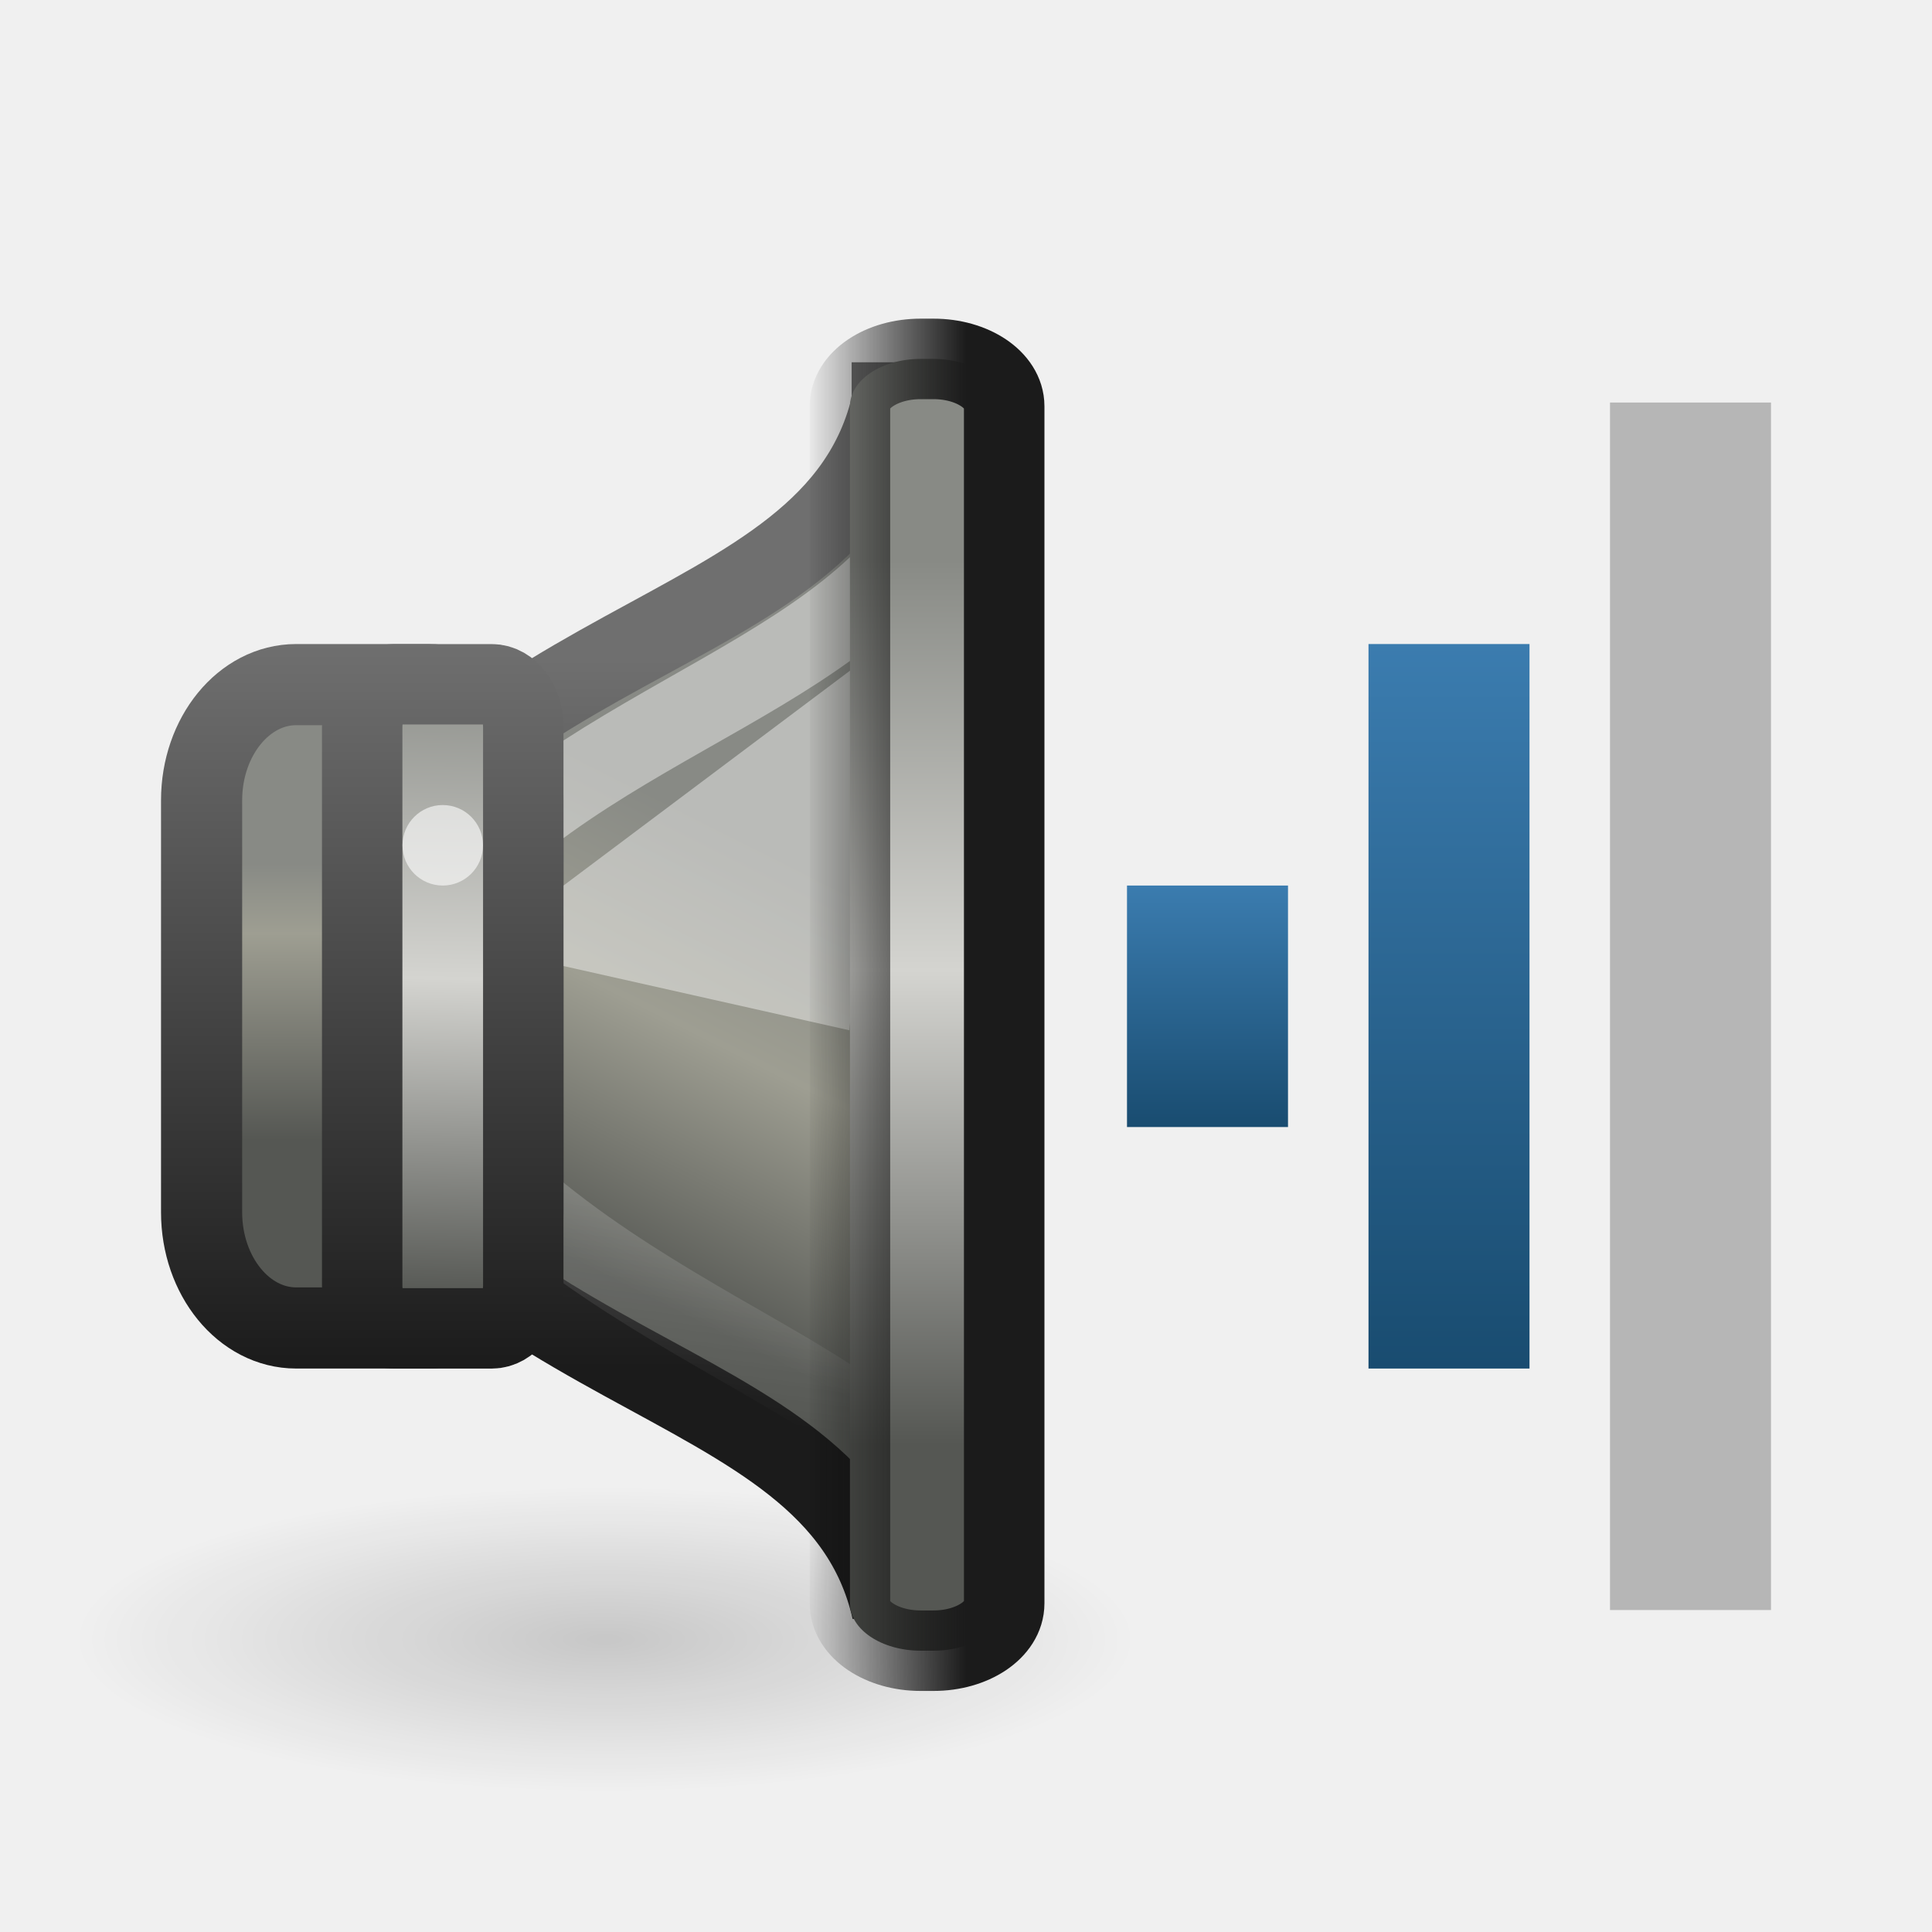
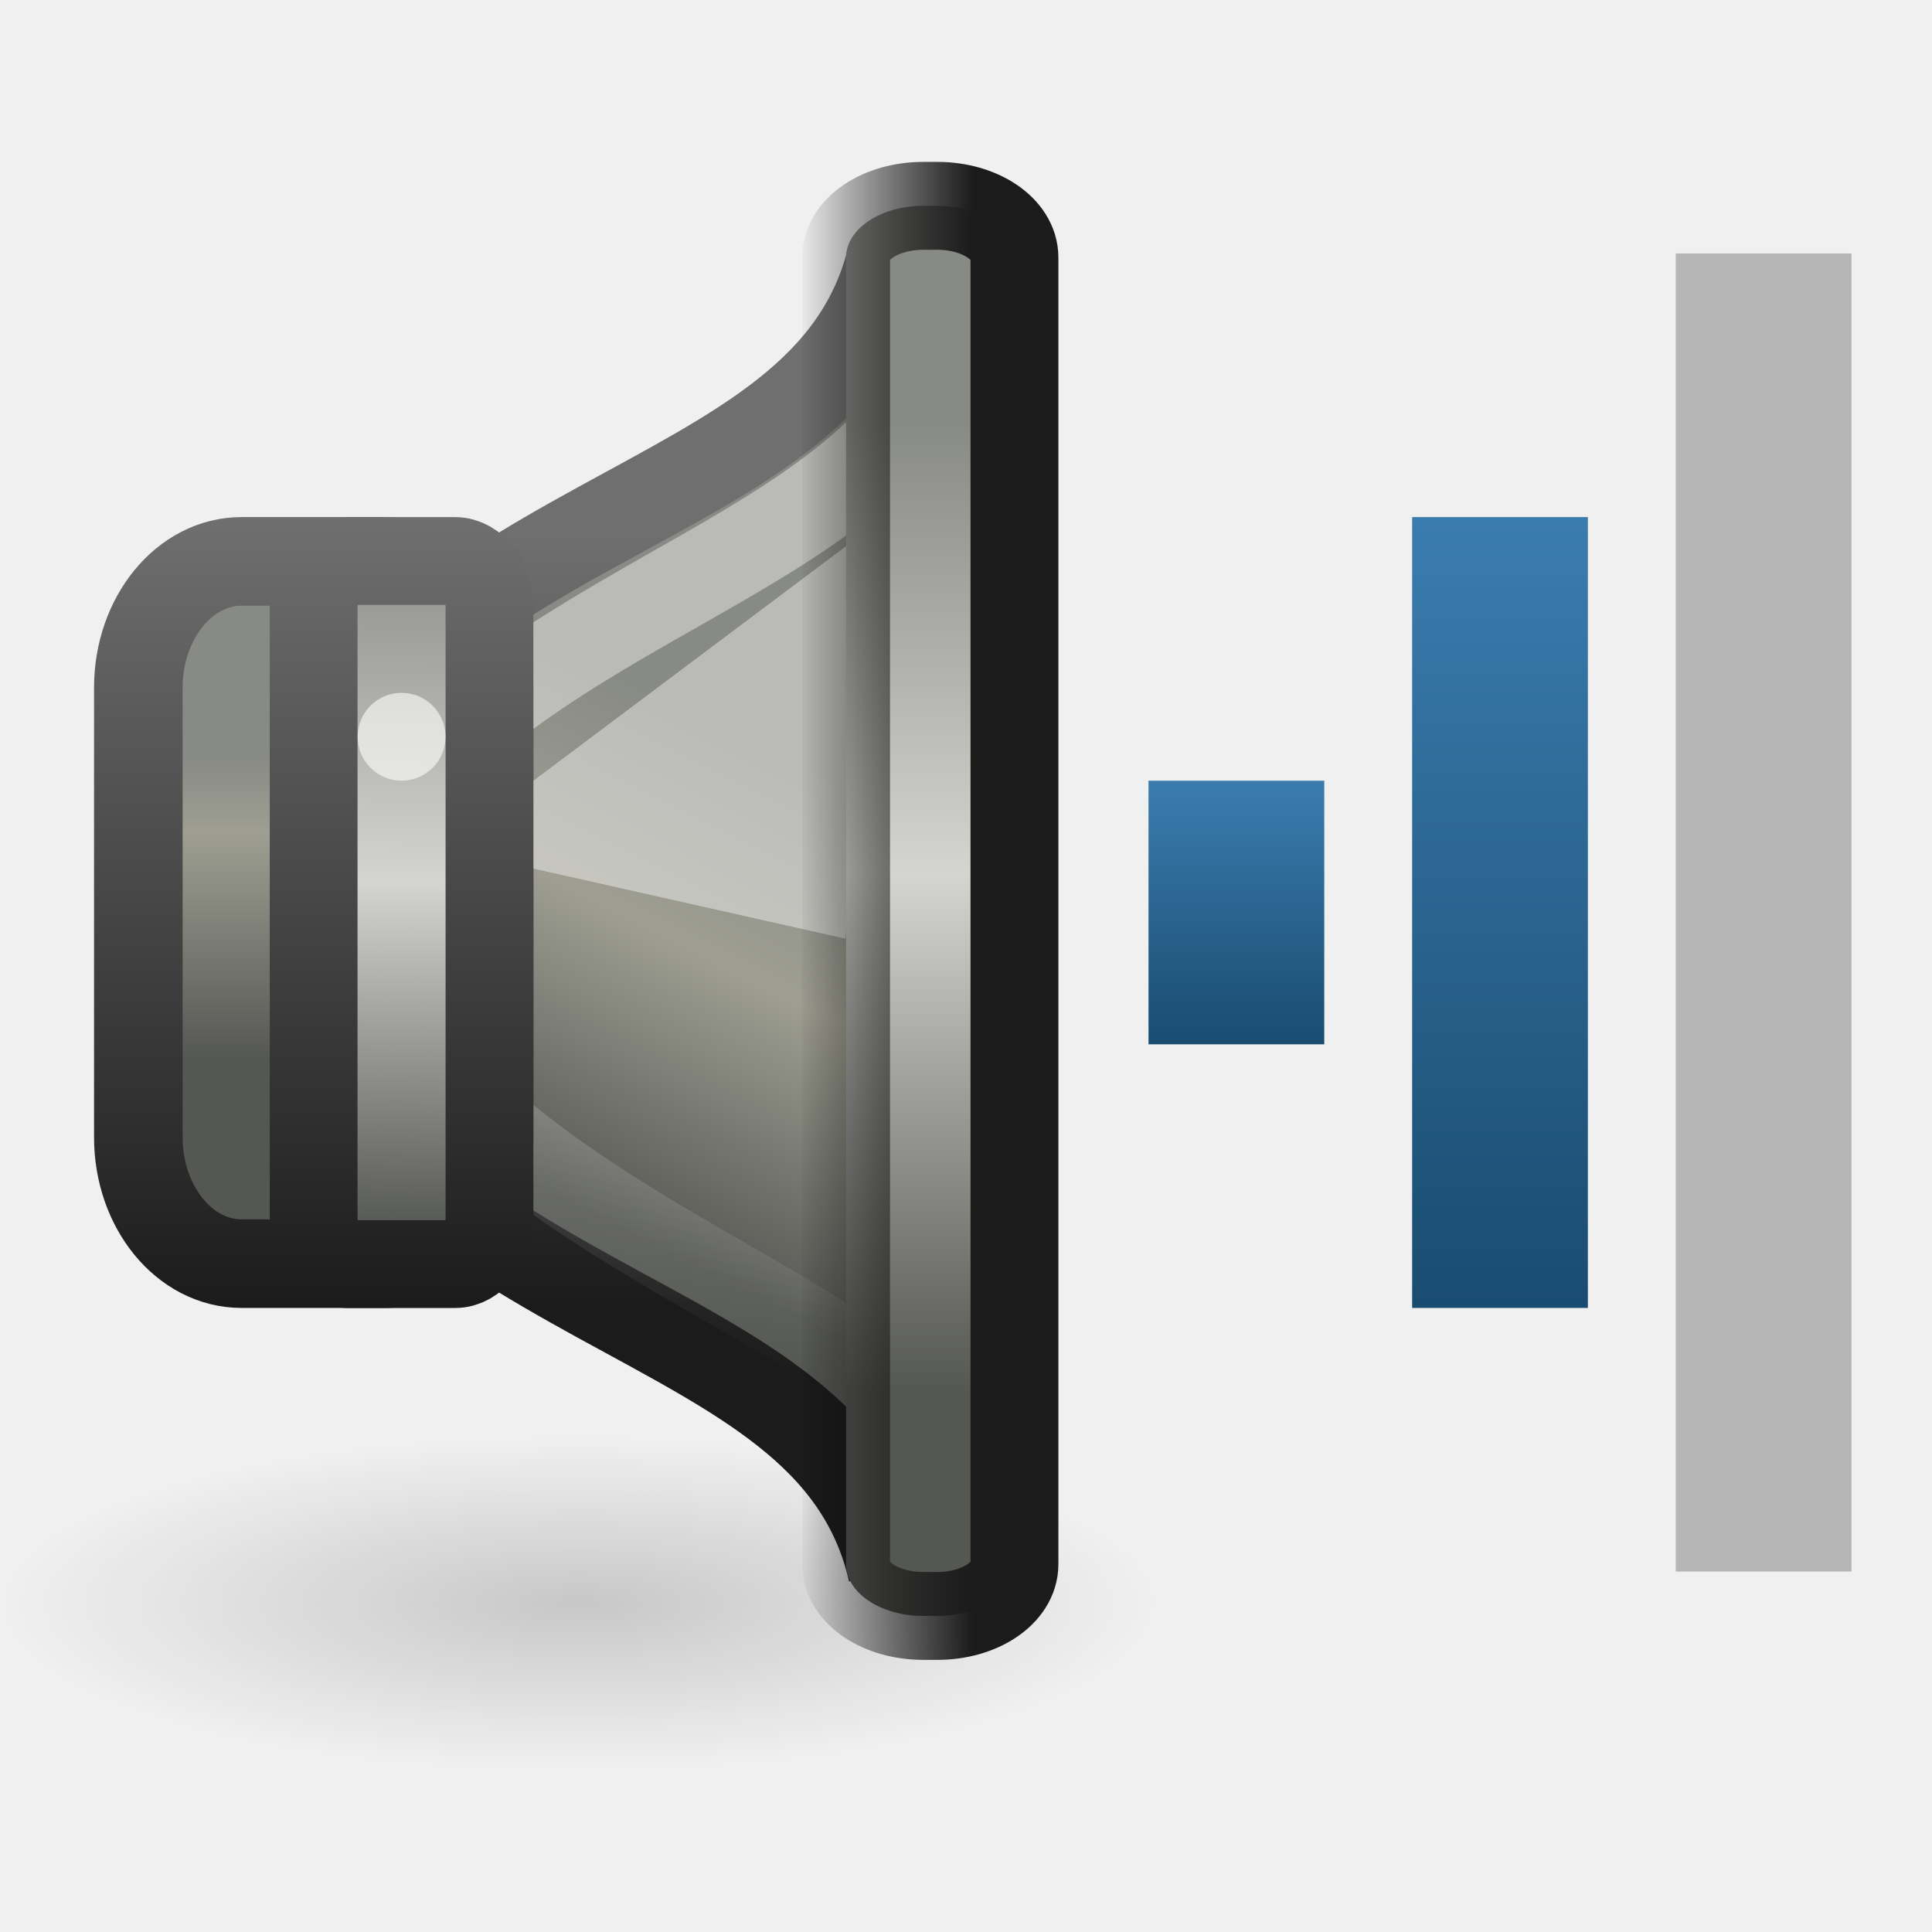
- <svg xmlns="http://www.w3.org/2000/svg" xmlns:xlink="http://www.w3.org/1999/xlink" version="1.0" width="24" height="24" id="svg2">
+ <svg xmlns="http://www.w3.org/2000/svg" xmlns:xlink="http://www.w3.org/1999/xlink" id="svg2" height="24" width="24" version="1.0">
  <defs id="defs4">
    <linearGradient id="linearGradient3759">
-       <stop id="stop3761" style="stop-color:#888a85;stop-opacity:1" offset="0" />
-       <stop id="stop3763" style="stop-color:#d4d4d0;stop-opacity:1" offset="0.464" />
-       <stop id="stop3765" style="stop-color:#555753;stop-opacity:1" offset="1" />
+       <stop offset="0" style="stop-color:#888a85;stop-opacity:1" id="stop3761" />
+       <stop offset="0.464" style="stop-color:#d4d4d0;stop-opacity:1" id="stop3763" />
+       <stop offset="1" style="stop-color:#555753;stop-opacity:1" id="stop3765" />
    </linearGradient>
    <linearGradient id="linearGradient2864">
-       <stop id="stop2866" style="stop-color:#888a85;stop-opacity:1" offset="0" />
-       <stop id="stop2868" style="stop-color:#9e9e92;stop-opacity:1" offset="0.43" />
-       <stop id="stop2870" style="stop-color:#555753;stop-opacity:1" offset="1" />
+       <stop offset="0" style="stop-color:#888a85;stop-opacity:1" id="stop2866" />
+       <stop offset="0.43" style="stop-color:#9e9e92;stop-opacity:1" id="stop2868" />
+       <stop offset="1" style="stop-color:#555753;stop-opacity:1" id="stop2870" />
    </linearGradient>
    <linearGradient id="linearGradient3637">
-       <stop id="stop3639" style="stop-color:#888a85;stop-opacity:1" offset="0" />
-       <stop id="stop3641" style="stop-color:#d4d4d0;stop-opacity:1" offset="0.509" />
-       <stop id="stop3643" style="stop-color:#555753;stop-opacity:1" offset="1" />
+       <stop offset="0" style="stop-color:#888a85;stop-opacity:1" id="stop3639" />
+       <stop offset="0.509" style="stop-color:#d4d4d0;stop-opacity:1" id="stop3641" />
+       <stop offset="1" style="stop-color:#555753;stop-opacity:1" id="stop3643" />
    </linearGradient>
-     <linearGradient x1="8" y1="7" x2="8" y2="10" id="linearGradient3598-8" xlink:href="#linearGradient3592-7" gradientUnits="userSpaceOnUse" gradientTransform="translate(6,3)" />
+     <linearGradient gradientTransform="translate(6,3)" gradientUnits="userSpaceOnUse" xlink:href="#linearGradient3592-7" id="linearGradient3598-8" y2="10" x2="8" y1="7" x1="8" />
    <linearGradient id="linearGradient3592-7">
-       <stop id="stop3594-1" style="stop-color:#3b7caf;stop-opacity:1" offset="0" />
-       <stop id="stop3596-7" style="stop-color:#194c70;stop-opacity:1" offset="1" />
+       <stop offset="0" style="stop-color:#3b7caf;stop-opacity:1" id="stop3594-1" />
+       <stop offset="1" style="stop-color:#194c70;stop-opacity:1" id="stop3596-7" />
    </linearGradient>
-     <radialGradient cx="7.955" cy="19.437" r="6.452" fx="7.955" fy="19.437" id="radialGradient5631" xlink:href="#linearGradient5625" gradientUnits="userSpaceOnUse" gradientTransform="matrix(1,0,0,0.2876712,0,13.84535)" />
+     <radialGradient gradientTransform="matrix(1,0,0,0.2876712,0,13.84535)" gradientUnits="userSpaceOnUse" xlink:href="#linearGradient5625" id="radialGradient5631" fy="19.437" fx="7.955" r="6.452" cy="19.437" cx="7.955" />
    <linearGradient id="linearGradient5625">
-       <stop id="stop5627" style="stop-color:#000000;stop-opacity:1" offset="0" />
-       <stop id="stop5629" style="stop-color:#000000;stop-opacity:0" offset="1" />
+       <stop offset="0" style="stop-color:#000000;stop-opacity:1" id="stop5627" />
+       <stop offset="1" style="stop-color:#000000;stop-opacity:0" id="stop5629" />
    </linearGradient>
-     <linearGradient x1="15.332" y1="19.608" x2="11.418" y2="28.91" id="linearGradient9150" xlink:href="#linearGradient2864" gradientUnits="userSpaceOnUse" gradientTransform="matrix(0.4802041,0,0,0.5749477,304.6977,175.0637)" />
+     <linearGradient gradientTransform="matrix(0.4802041,0,0,0.5749477,304.6977,175.0637)" gradientUnits="userSpaceOnUse" xlink:href="#linearGradient2864" id="linearGradient9150" y2="28.91" x2="11.418" y1="19.608" x1="15.332" />
    <linearGradient id="linearGradient3608-2">
-       <stop id="stop3610-7" style="stop-color:#1b1b1b;stop-opacity:1" offset="0" />
-       <stop id="stop3612-2" style="stop-color:#6f6f6f;stop-opacity:1" offset="1" />
+       <stop offset="0" style="stop-color:#1b1b1b;stop-opacity:1" id="stop3610-7" />
+       <stop offset="1" style="stop-color:#6f6f6f;stop-opacity:1" id="stop3612-2" />
    </linearGradient>
-     <linearGradient x1="3.889" y1="18.937" x2="3.889" y2="25.947" id="linearGradient9147" xlink:href="#linearGradient10872" gradientUnits="userSpaceOnUse" gradientTransform="matrix(0.4947742,0,0,0.4902913,305.3097,177.4418)" />
+     <linearGradient gradientTransform="matrix(0.4947742,0,0,0.4902913,305.3097,177.4418)" gradientUnits="userSpaceOnUse" xlink:href="#linearGradient10872" id="linearGradient9147" y2="25.947" x2="3.889" y1="18.937" x1="3.889" />
    <linearGradient id="linearGradient10872">
-       <stop id="stop10874" style="stop-color:#888a85;stop-opacity:1" offset="0" />
-       <stop id="stop10876" style="stop-color:#9e9e92;stop-opacity:1" offset="0.253" />
-       <stop id="stop10878" style="stop-color:#555753;stop-opacity:1" offset="1" />
+       <stop offset="0" style="stop-color:#888a85;stop-opacity:1" id="stop10874" />
+       <stop offset="0.253" style="stop-color:#9e9e92;stop-opacity:1" id="stop10876" />
+       <stop offset="1" style="stop-color:#555753;stop-opacity:1" id="stop10878" />
    </linearGradient>
-     <linearGradient x1="12.25" y1="19.75" x2="10.875" y2="33.125" id="linearGradient9143" xlink:href="#linearGradient21598" gradientUnits="userSpaceOnUse" gradientTransform="matrix(0.3772723,0,0,0.4726962,306.3428,177.7643)" />
+     <linearGradient gradientTransform="matrix(0.3772723,0,0,0.4726962,306.3428,177.7643)" gradientUnits="userSpaceOnUse" xlink:href="#linearGradient21598" id="linearGradient9143" y2="33.125" x2="10.875" y1="19.75" x1="12.25" />
    <linearGradient id="linearGradient21598">
-       <stop id="stop21600" style="stop-color:#ffffff;stop-opacity:1" offset="0" />
-       <stop id="stop21602" style="stop-color:#ffffff;stop-opacity:0" offset="1" />
+       <stop offset="0" style="stop-color:#ffffff;stop-opacity:1" id="stop21600" />
+       <stop offset="1" style="stop-color:#ffffff;stop-opacity:0" id="stop21602" />
    </linearGradient>
-     <linearGradient x1="0.032" y1="24.093" x2="-0.176" y2="34.165" id="linearGradient10047" xlink:href="#linearGradient3637" gradientUnits="userSpaceOnUse" gradientTransform="matrix(0.8631137,0,0,0.8010292,305.9571,164.7008)" />
-     <linearGradient x1="20.46" y1="13.925" x2="20.46" y2="32.599" id="linearGradient9130" xlink:href="#linearGradient3759" gradientUnits="userSpaceOnUse" gradientTransform="matrix(0.9980931,0,0,0.588451,294.077,174.7599)" />
-     <linearGradient x1="313.981" y1="187" x2="311.982" y2="187" id="linearGradient4248" xlink:href="#linearGradient4242" gradientUnits="userSpaceOnUse" gradientTransform="translate(0.9999923,0)" />
+     <linearGradient gradientTransform="matrix(0.8631137,0,0,0.8010292,305.9571,164.7008)" gradientUnits="userSpaceOnUse" xlink:href="#linearGradient3637" id="linearGradient10047" y2="34.165" x2="-0.176" y1="24.093" x1="0.032" />
+     <linearGradient gradientTransform="matrix(0.9980931,0,0,0.588451,294.077,174.7599)" gradientUnits="userSpaceOnUse" xlink:href="#linearGradient3759" id="linearGradient9130" y2="32.599" x2="20.46" y1="13.925" x1="20.46" />
+     <linearGradient gradientTransform="translate(0.9999923)" gradientUnits="userSpaceOnUse" xlink:href="#linearGradient4242" id="linearGradient4248" y2="187" x2="311.982" y1="187" x1="313.981" />
    <linearGradient id="linearGradient4242">
-       <stop id="stop4244" style="stop-color:#1b1b1b;stop-opacity:1" offset="0" />
-       <stop id="stop4246" style="stop-color:#000000;stop-opacity:0" offset="1" />
+       <stop offset="0" style="stop-color:#1b1b1b;stop-opacity:1" id="stop4244" />
+       <stop offset="1" style="stop-color:#000000;stop-opacity:0" id="stop4246" />
    </linearGradient>
-     <linearGradient x1="17" y1="7" x2="17" y2="16" id="linearGradient3712" xlink:href="#linearGradient3592-7" gradientUnits="userSpaceOnUse" />
-     <linearGradient x1="309.982" y1="193" x2="309.982" y2="184" id="linearGradient3635" xlink:href="#linearGradient3608-2" gradientUnits="userSpaceOnUse" />
-     <linearGradient x1="310.18" y1="192.994" x2="310.18" y2="184.185" id="linearGradient3651" xlink:href="#linearGradient3608-2" gradientUnits="userSpaceOnUse" />
-     <linearGradient x1="307.482" y1="193" x2="307.482" y2="184" id="linearGradient3659" xlink:href="#linearGradient3608-2" gradientUnits="userSpaceOnUse" />
+     <linearGradient gradientUnits="userSpaceOnUse" xlink:href="#linearGradient3592-7" id="linearGradient3712" y2="16" x2="17" y1="7" x1="17" />
+     <linearGradient gradientUnits="userSpaceOnUse" xlink:href="#linearGradient3608-2" id="linearGradient3635" y2="184" x2="309.982" y1="193" x1="309.982" />
+     <linearGradient gradientUnits="userSpaceOnUse" xlink:href="#linearGradient3608-2" id="linearGradient3651" y2="184.185" x2="310.18" y1="192.994" x1="310.18" />
+     <linearGradient gradientUnits="userSpaceOnUse" xlink:href="#linearGradient3608-2" id="linearGradient3659" y2="184" x2="307.482" y1="193" x1="307.482" />
  </defs>
-   <g transform="translate(0.9999997,1.000476)" id="g2855">
-     <rect width="2" height="15" rx="0" ry="0" x="19" y="4" id="rect2384-5-2" style="opacity:0.4;fill:#606060;fill-opacity:1;fill-rule:nonzero;stroke:none;stroke-width:2;marker:none;visibility:visible;display:inline;overflow:visible;enable-background:accumulate" />
-     <rect width="2" height="9" rx="0" ry="0" x="16" y="7" id="rect3158-0-6" style="fill:url(#linearGradient3712);fill-opacity:1;fill-rule:nonzero;stroke:none;stroke-width:2;marker:none;visibility:visible;display:inline;overflow:visible;enable-background:accumulate" />
-     <rect width="2" height="3" rx="0" ry="0" x="13" y="10" id="rect3162-9-1" style="fill:url(#linearGradient3598-8);fill-opacity:1;fill-rule:nonzero;stroke:none;stroke-width:2;marker:none;visibility:visible;display:inline;overflow:visible;enable-background:accumulate" />
-     <g transform="matrix(1.000011,0,0,1,-303.9851,-177)" id="g4019" style="display:inline;enable-background:new">
-       <path d="m 14.407,19.437 a 6.452,1.856 0 1 1 -12.905,0 6.452,1.856 0 1 1 12.905,0 z" transform="matrix(1.020547,0,0,1.020548,302.3781,176.5286)" id="path5623" style="opacity:0.169;fill:url(#radialGradient5631);fill-opacity:1;stroke:none;display:inline;enable-background:new" />
-       <path d="m 314.061,181 c -0.72,3.162 -5.601,2.613 -7.762,7.5 2.161,4.887 7.042,4.338 7.762,7.5 l -1.9e-4,-15 z" id="path1887" style="fill:url(#linearGradient9150);fill-opacity:1;fill-rule:evenodd;stroke:url(#linearGradient3651);stroke-width:1;stroke-linecap:butt;stroke-linejoin:miter;stroke-miterlimit:4;stroke-opacity:1;stroke-dasharray:none;display:inline;enable-background:new" />
-       <rect width="3.992" height="7.992" rx="1.175" ry="1.438" x="305.486" y="184.504" id="rect1898" style="fill:url(#linearGradient9147);fill-opacity:1;stroke:url(#linearGradient3659);stroke-width:1.008;stroke-linecap:round;stroke-linejoin:miter;stroke-miterlimit:4;stroke-opacity:1;stroke-dasharray:none;stroke-dashoffset:1.2;display:inline;enable-background:new" />
-       <path d="m 314.386,182.724 c -1.548,2.087 -5.241,2.535 -6.789,5.676 1.385,3.6 6.385,4.6 6.641,5.998 l -0.161,-11.434 0.309,-0.24 z" id="path21595" style="opacity:0.42;fill:none;stroke:url(#linearGradient9143);stroke-width:1;stroke-linecap:butt;stroke-linejoin:miter;stroke-miterlimit:4;stroke-opacity:1;stroke-dasharray:none;display:inline;enable-background:new" />
-       <rect width="2.001" height="8.001" rx="0.392" ry="0.529" x="307.481" y="184.5" id="rect1881" style="fill:url(#linearGradient10047);fill-opacity:1;stroke:url(#linearGradient3635);stroke-width:0.999;stroke-linecap:round;stroke-linejoin:miter;stroke-miterlimit:4;stroke-opacity:1;stroke-dasharray:none;stroke-dashoffset:1.2;display:inline;enable-background:new" />
-       <path d="m 309.982,188 3.551,0.798 0.449,-4.798 -4,3 0,1 z" id="path4732" style="opacity:0.42;fill:#ffffff;fill-opacity:1;fill-rule:evenodd;stroke:none;display:inline;enable-background:new" />
-       <rect width="1.916" height="16.047" rx="0.878" ry="0.588" x="313.54" y="180.458" id="rect1889" style="fill:url(#linearGradient9130);fill-opacity:1;stroke:url(#linearGradient4248);stroke-width:1;stroke-linecap:round;stroke-linejoin:miter;stroke-miterlimit:4;stroke-opacity:1;stroke-dasharray:none;stroke-dashoffset:1.2;display:inline;enable-background:new" />
-       <path d="m 4,10.5 a 0.5,0.5 0 1 1 -1,0 0.5,0.5 0 1 1 1,0 z" transform="matrix(0.999999,0,0,1,304.9816,176)" id="path5619" style="opacity:0.6;fill:#ffffff;fill-opacity:1;stroke:none;display:inline;enable-background:new" />
+   <g transform="matrix(1.091599,0,0,1.091599,-1.015187,-2.309991)" id="g2778">
+     <g transform="translate(0.9999997,1.000476)" id="g2855">
+       <rect width="2" height="15" rx="0" ry="0" x="19" y="4" id="rect2384-5-2" style="display:inline;overflow:visible;visibility:visible;opacity:0.4;fill:#606060;fill-opacity:1;fill-rule:nonzero;stroke:none;stroke-width:2;marker:none;enable-background:accumulate" />
+       <rect width="2" height="9" rx="0" ry="0" x="16" y="7" id="rect3158-0-6" style="display:inline;overflow:visible;visibility:visible;fill:url(#linearGradient3712);fill-opacity:1;fill-rule:nonzero;stroke:none;stroke-width:2;marker:none;enable-background:accumulate" />
+       <rect width="2" height="3" rx="0" ry="0" x="13" y="10" id="rect3162-9-1" style="display:inline;overflow:visible;visibility:visible;fill:url(#linearGradient3598-8);fill-opacity:1;fill-rule:nonzero;stroke:none;stroke-width:2;marker:none;enable-background:accumulate" />
+       <g transform="matrix(1.000011,0,0,1,-303.9851,-177)" id="g4019" style="display:inline;enable-background:new">
+         <path d="m 14.407,19.437 a 6.452,1.856 0 1 1 -12.905,0 6.452,1.856 0 1 1 12.905,0 z" transform="matrix(1.020547,0,0,1.020548,302.3781,176.5286)" id="path5623" style="display:inline;opacity:0.169;fill:url(#radialGradient5631);fill-opacity:1;stroke:none;enable-background:new" />
+         <path d="m 314.061,181 c -0.72,3.162 -5.601,2.613 -7.762,7.5 2.161,4.887 7.042,4.338 7.762,7.5 z" id="path1887" style="display:inline;fill:url(#linearGradient9150);fill-opacity:1;fill-rule:evenodd;stroke:url(#linearGradient3651);stroke-width:1;stroke-linecap:butt;stroke-linejoin:miter;stroke-miterlimit:4;stroke-dasharray:none;stroke-opacity:1;enable-background:new" />
+         <rect width="3.992" height="7.992" rx="1.175" ry="1.438" x="305.486" y="184.504" id="rect1898" style="display:inline;fill:url(#linearGradient9147);fill-opacity:1;stroke:url(#linearGradient3659);stroke-width:1.008;stroke-linecap:round;stroke-linejoin:miter;stroke-miterlimit:4;stroke-dasharray:none;stroke-dashoffset:1.2;stroke-opacity:1;enable-background:new" />
+         <path d="m 314.386,182.724 c -1.548,2.087 -5.241,2.535 -6.789,5.676 1.385,3.6 6.385,4.6 6.641,5.998 l -0.161,-11.434 z" id="path21595" style="display:inline;opacity:0.42;fill:none;stroke:url(#linearGradient9143);stroke-width:1;stroke-linecap:butt;stroke-linejoin:miter;stroke-miterlimit:4;stroke-dasharray:none;stroke-opacity:1;enable-background:new" />
+         <rect width="2.001" height="8.001" rx="0.392" ry="0.529" x="307.481" y="184.5" id="rect1881" style="display:inline;fill:url(#linearGradient10047);fill-opacity:1;stroke:url(#linearGradient3635);stroke-width:0.999;stroke-linecap:round;stroke-linejoin:miter;stroke-miterlimit:4;stroke-dasharray:none;stroke-dashoffset:1.2;stroke-opacity:1;enable-background:new" />
+         <path d="m 309.982,188 3.551,0.798 0.449,-4.798 -4,3 z" id="path4732" style="display:inline;opacity:0.42;fill:#ffffff;fill-opacity:1;fill-rule:evenodd;stroke:none;enable-background:new" />
+         <rect width="1.916" height="16.047" rx="0.878" ry="0.588" x="313.54" y="180.458" id="rect1889" style="display:inline;fill:url(#linearGradient9130);fill-opacity:1;stroke:url(#linearGradient4248);stroke-width:1;stroke-linecap:round;stroke-linejoin:miter;stroke-miterlimit:4;stroke-dasharray:none;stroke-dashoffset:1.2;stroke-opacity:1;enable-background:new" />
+         <path d="m 4,10.5 a 0.5,0.5 0 1 1 -1,0 0.5,0.5 0 1 1 1,0 z" transform="matrix(0.999999,0,0,1,304.9816,176)" id="path5619" style="display:inline;opacity:0.6;fill:#ffffff;fill-opacity:1;stroke:none;enable-background:new" />
+       </g>
    </g>
  </g>
</svg>
